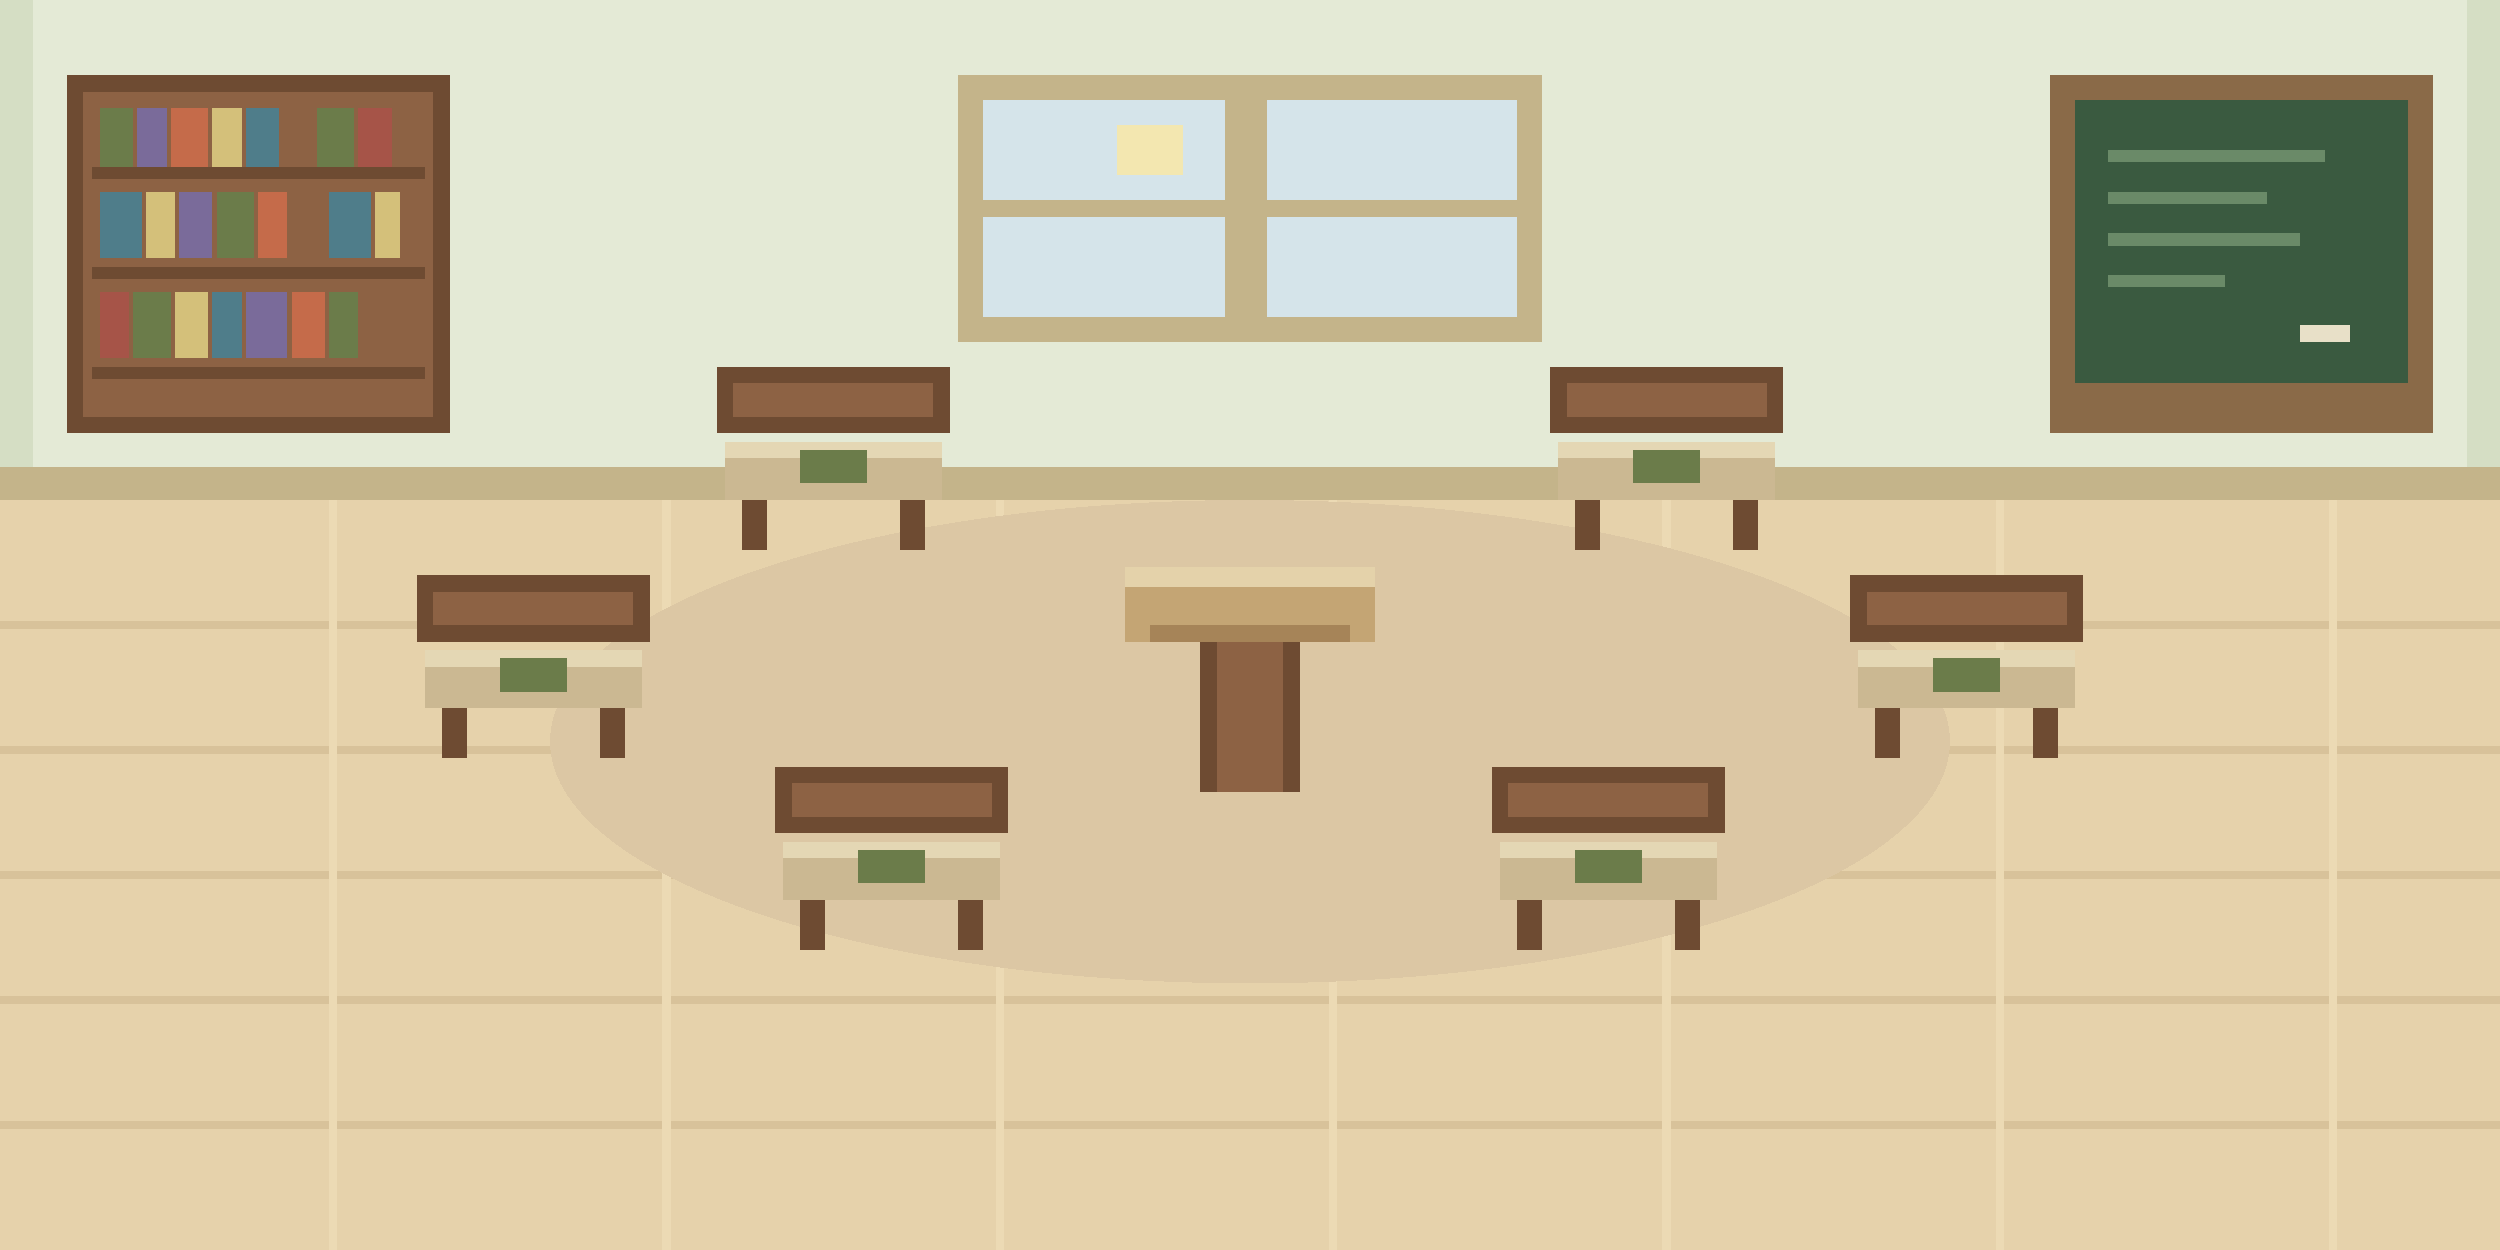
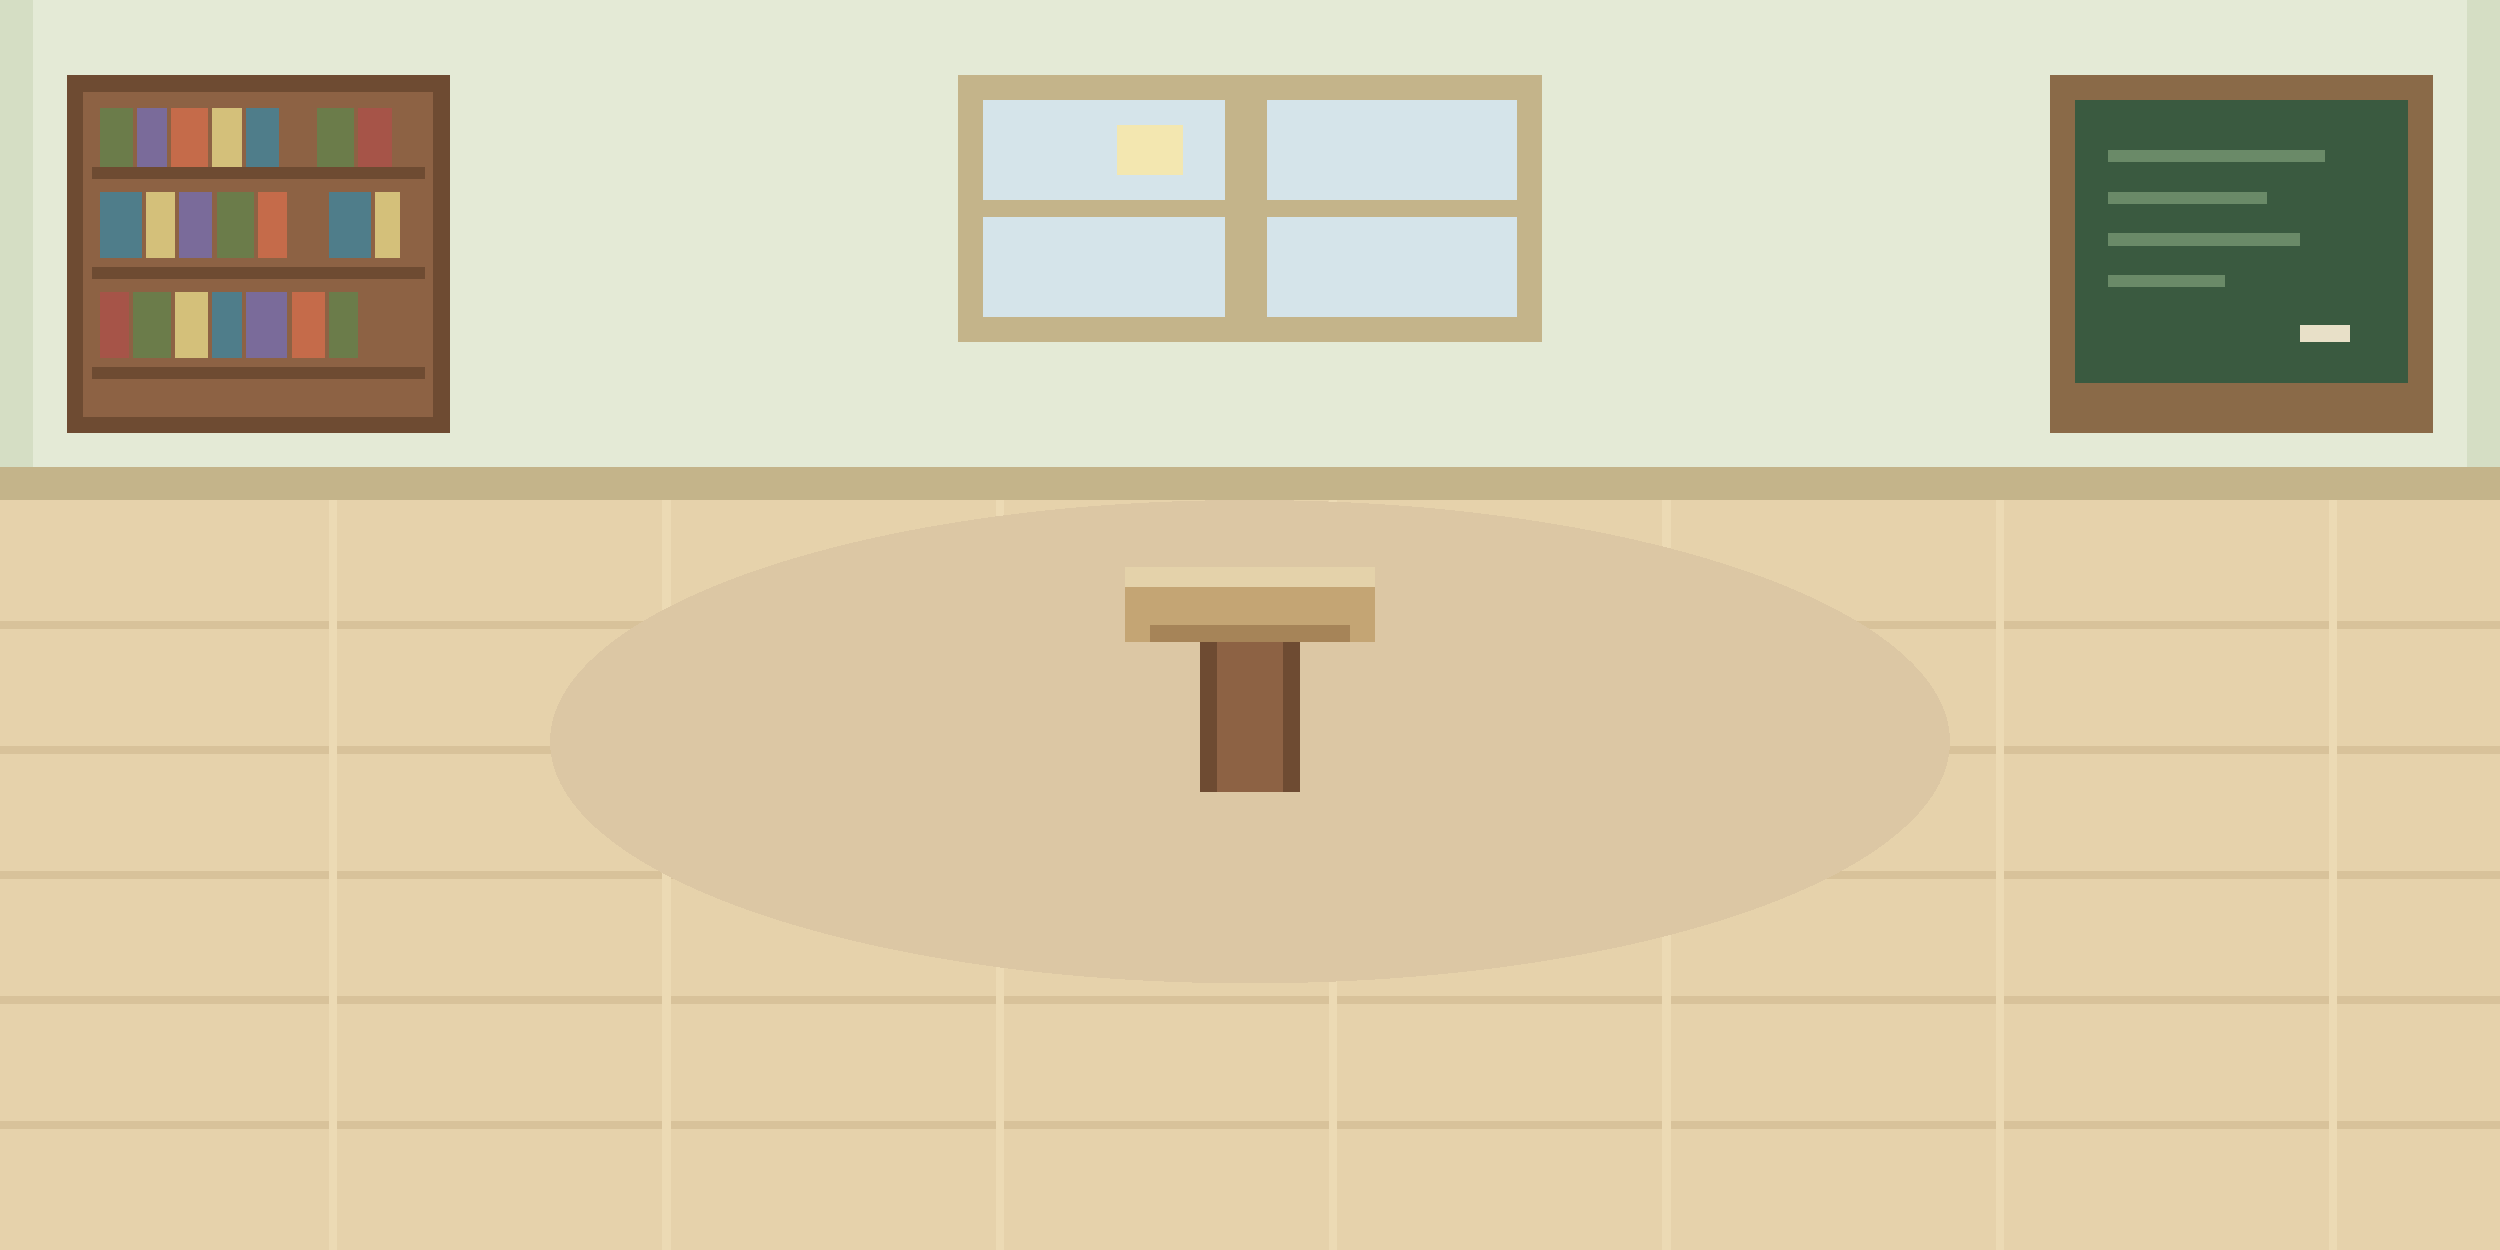
<svg xmlns="http://www.w3.org/2000/svg" viewBox="0 0 600 300" shape-rendering="crispEdges">
  <rect width="600" height="120" fill="#e4ead6" />
  <g fill="#d5deC4">
    <rect x="0" y="0" width="8" height="120" />
    <rect x="592" y="0" width="8" height="120" />
  </g>
  <rect y="112" width="600" height="8" fill="#c4b48a" />
  <rect y="120" width="600" height="180" fill="#e6d2ab" />
  <g stroke="#d8c29a" stroke-width="2">
    <line x1="0" y1="150" x2="600" y2="150" />
    <line x1="0" y1="180" x2="600" y2="180" />
    <line x1="0" y1="210" x2="600" y2="210" />
    <line x1="0" y1="240" x2="600" y2="240" />
    <line x1="0" y1="270" x2="600" y2="270" />
  </g>
  <g stroke="#ecdab4" stroke-width="2">
    <line x1="80" y1="120" x2="80" y2="300" />
    <line x1="160" y1="120" x2="160" y2="300" />
    <line x1="240" y1="120" x2="240" y2="300" />
    <line x1="320" y1="120" x2="320" y2="300" />
    <line x1="400" y1="120" x2="400" y2="300" />
    <line x1="480" y1="120" x2="480" y2="300" />
    <line x1="560" y1="120" x2="560" y2="300" />
  </g>
  <ellipse cx="300" cy="178" rx="168" ry="58" fill="#dcc7a4" />
  <symbol id="shelf" overflow="visible">
    <rect width="92" height="86" fill="#6e4b32" />
    <rect x="4" y="4" width="84" height="78" fill="#8d6244" />
    <rect x="6" y="22" width="80" height="3" fill="#6e4b32" />
    <rect x="6" y="46" width="80" height="3" fill="#6e4b32" />
    <rect x="6" y="70" width="80" height="3" fill="#6e4b32" />
    <g>
      <rect x="8" y="8" width="8" height="14" fill="#6b7c4a" />
      <rect x="17" y="8" width="7" height="14" fill="#7a6b9a" />
      <rect x="25" y="8" width="9" height="14" fill="#c56b4a" />
      <rect x="35" y="8" width="7" height="14" fill="#d4c07a" />
      <rect x="43" y="8" width="8" height="14" fill="#4f7d8a" />
      <rect x="52" y="8" width="7" height="14" fill="#8d6244" />
      <rect x="60" y="8" width="9" height="14" fill="#6b7c4a" />
      <rect x="70" y="8" width="8" height="14" fill="#a65448" />
    </g>
    <g>
      <rect x="8" y="28" width="10" height="16" fill="#4f7d8a" />
      <rect x="19" y="28" width="7" height="16" fill="#d4c07a" />
      <rect x="27" y="28" width="8" height="16" fill="#7a6b9a" />
      <rect x="36" y="28" width="9" height="16" fill="#6b7c4a" />
      <rect x="46" y="28" width="7" height="16" fill="#c56b4a" />
      <rect x="54" y="28" width="8" height="16" fill="#8d6244" />
      <rect x="63" y="28" width="10" height="16" fill="#4f7d8a" />
      <rect x="74" y="28" width="6" height="16" fill="#d4c07a" />
    </g>
    <g>
      <rect x="8" y="52" width="7" height="16" fill="#a65448" />
      <rect x="16" y="52" width="9" height="16" fill="#6b7c4a" />
      <rect x="26" y="52" width="8" height="16" fill="#d4c07a" />
      <rect x="35" y="52" width="7" height="16" fill="#4f7d8a" />
      <rect x="43" y="52" width="10" height="16" fill="#7a6b9a" />
      <rect x="54" y="52" width="8" height="16" fill="#c56b4a" />
      <rect x="63" y="52" width="7" height="16" fill="#6b7c4a" />
      <rect x="71" y="52" width="9" height="16" fill="#8d6244" />
    </g>
  </symbol>
  <use href="#shelf" x="16" y="18" />
  <g>
    <rect x="492" y="18" width="92" height="86" fill="#8a6a48" />
    <rect x="498" y="24" width="80" height="68" fill="#3a5a40" />
    <rect x="506" y="36" width="52" height="3" fill="#6a8a68" />
    <rect x="506" y="46" width="38" height="3" fill="#6a8a68" />
    <rect x="506" y="56" width="46" height="3" fill="#6a8a68" />
    <rect x="506" y="66" width="28" height="3" fill="#6a8a68" />
    <rect x="552" y="78" width="12" height="4" fill="#e8e0c8" />
  </g>
  <g>
    <rect x="230" y="18" width="140" height="64" fill="#c4b48a" />
    <rect x="236" y="24" width="60" height="52" fill="#d5e4ea" />
    <rect x="304" y="24" width="60" height="52" fill="#d5e4ea" />
    <rect x="294" y="24" width="6" height="52" fill="#c4b48a" />
    <rect x="236" y="48" width="128" height="4" fill="#c4b48a" />
    <rect x="268" y="30" width="16" height="12" fill="#f3e7b0" />
  </g>
  <g>
    <rect x="288" y="154" width="24" height="36" fill="#6e4b32" />
    <rect x="292" y="154" width="16" height="36" fill="#8d6244" />
    <rect x="270" y="136" width="60" height="18" fill="#c4a574" />
    <rect x="270" y="136" width="60" height="5" fill="#e4d2aa" />
    <rect x="276" y="150" width="48" height="4" fill="#a68458" />
  </g>
-   <symbol id="chair" overflow="visible">
-     <rect x="-28" y="-30" width="56" height="16" fill="#6e4b32" />
-     <rect x="-24" y="-26" width="48" height="8" fill="#8d6244" />
-     <rect x="-26" y="-12" width="52" height="14" fill="#cbb892" />
-     <rect x="-26" y="-12" width="52" height="4" fill="#e4d7b4" />
-     <rect x="-8" y="-10" width="16" height="8" fill="#6b7c4a" />
-     <rect x="-22" y="2" width="6" height="12" fill="#6e4b32" />
-     <rect x="16" y="2" width="6" height="12" fill="#6e4b32" />
-   </symbol>
-   <use href="#chair" x="200" y="118" />
-   <use href="#chair" x="400" y="118" />
-   <use href="#chair" x="128" y="168" />
-   <use href="#chair" x="472" y="168" />
-   <use href="#chair" x="214" y="214" />
-   <use href="#chair" x="386" y="214" />
</svg>
